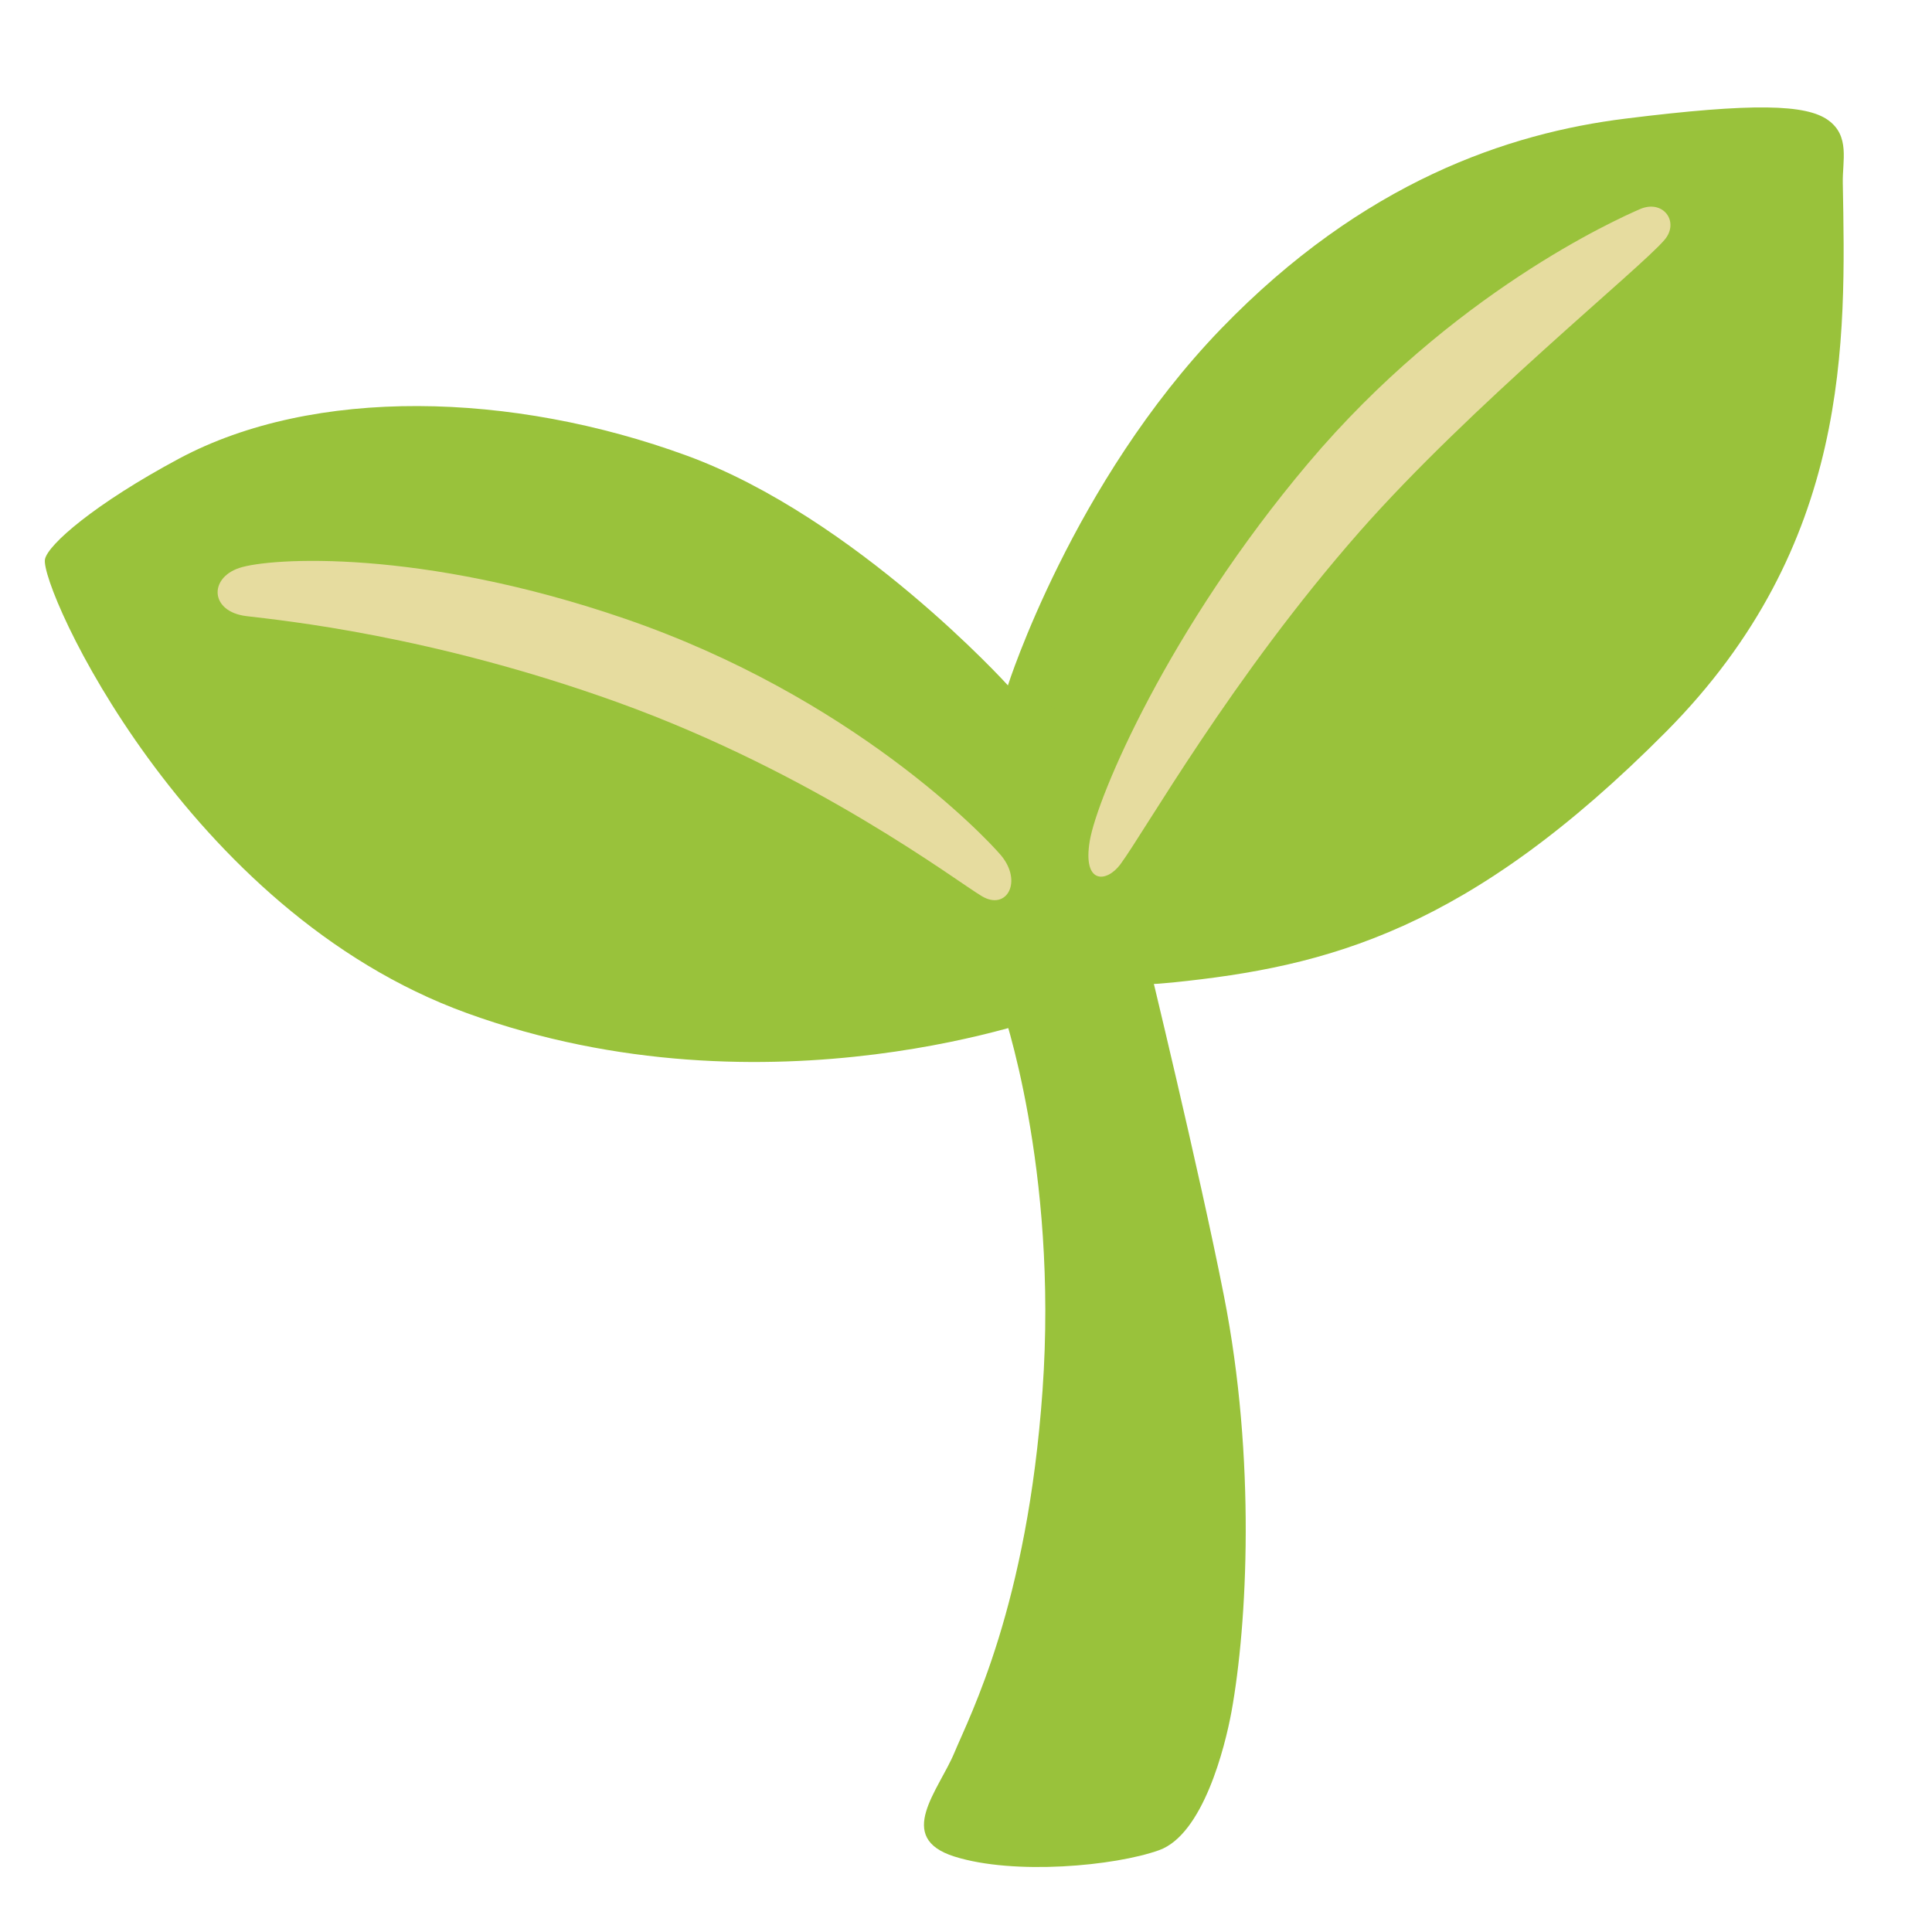
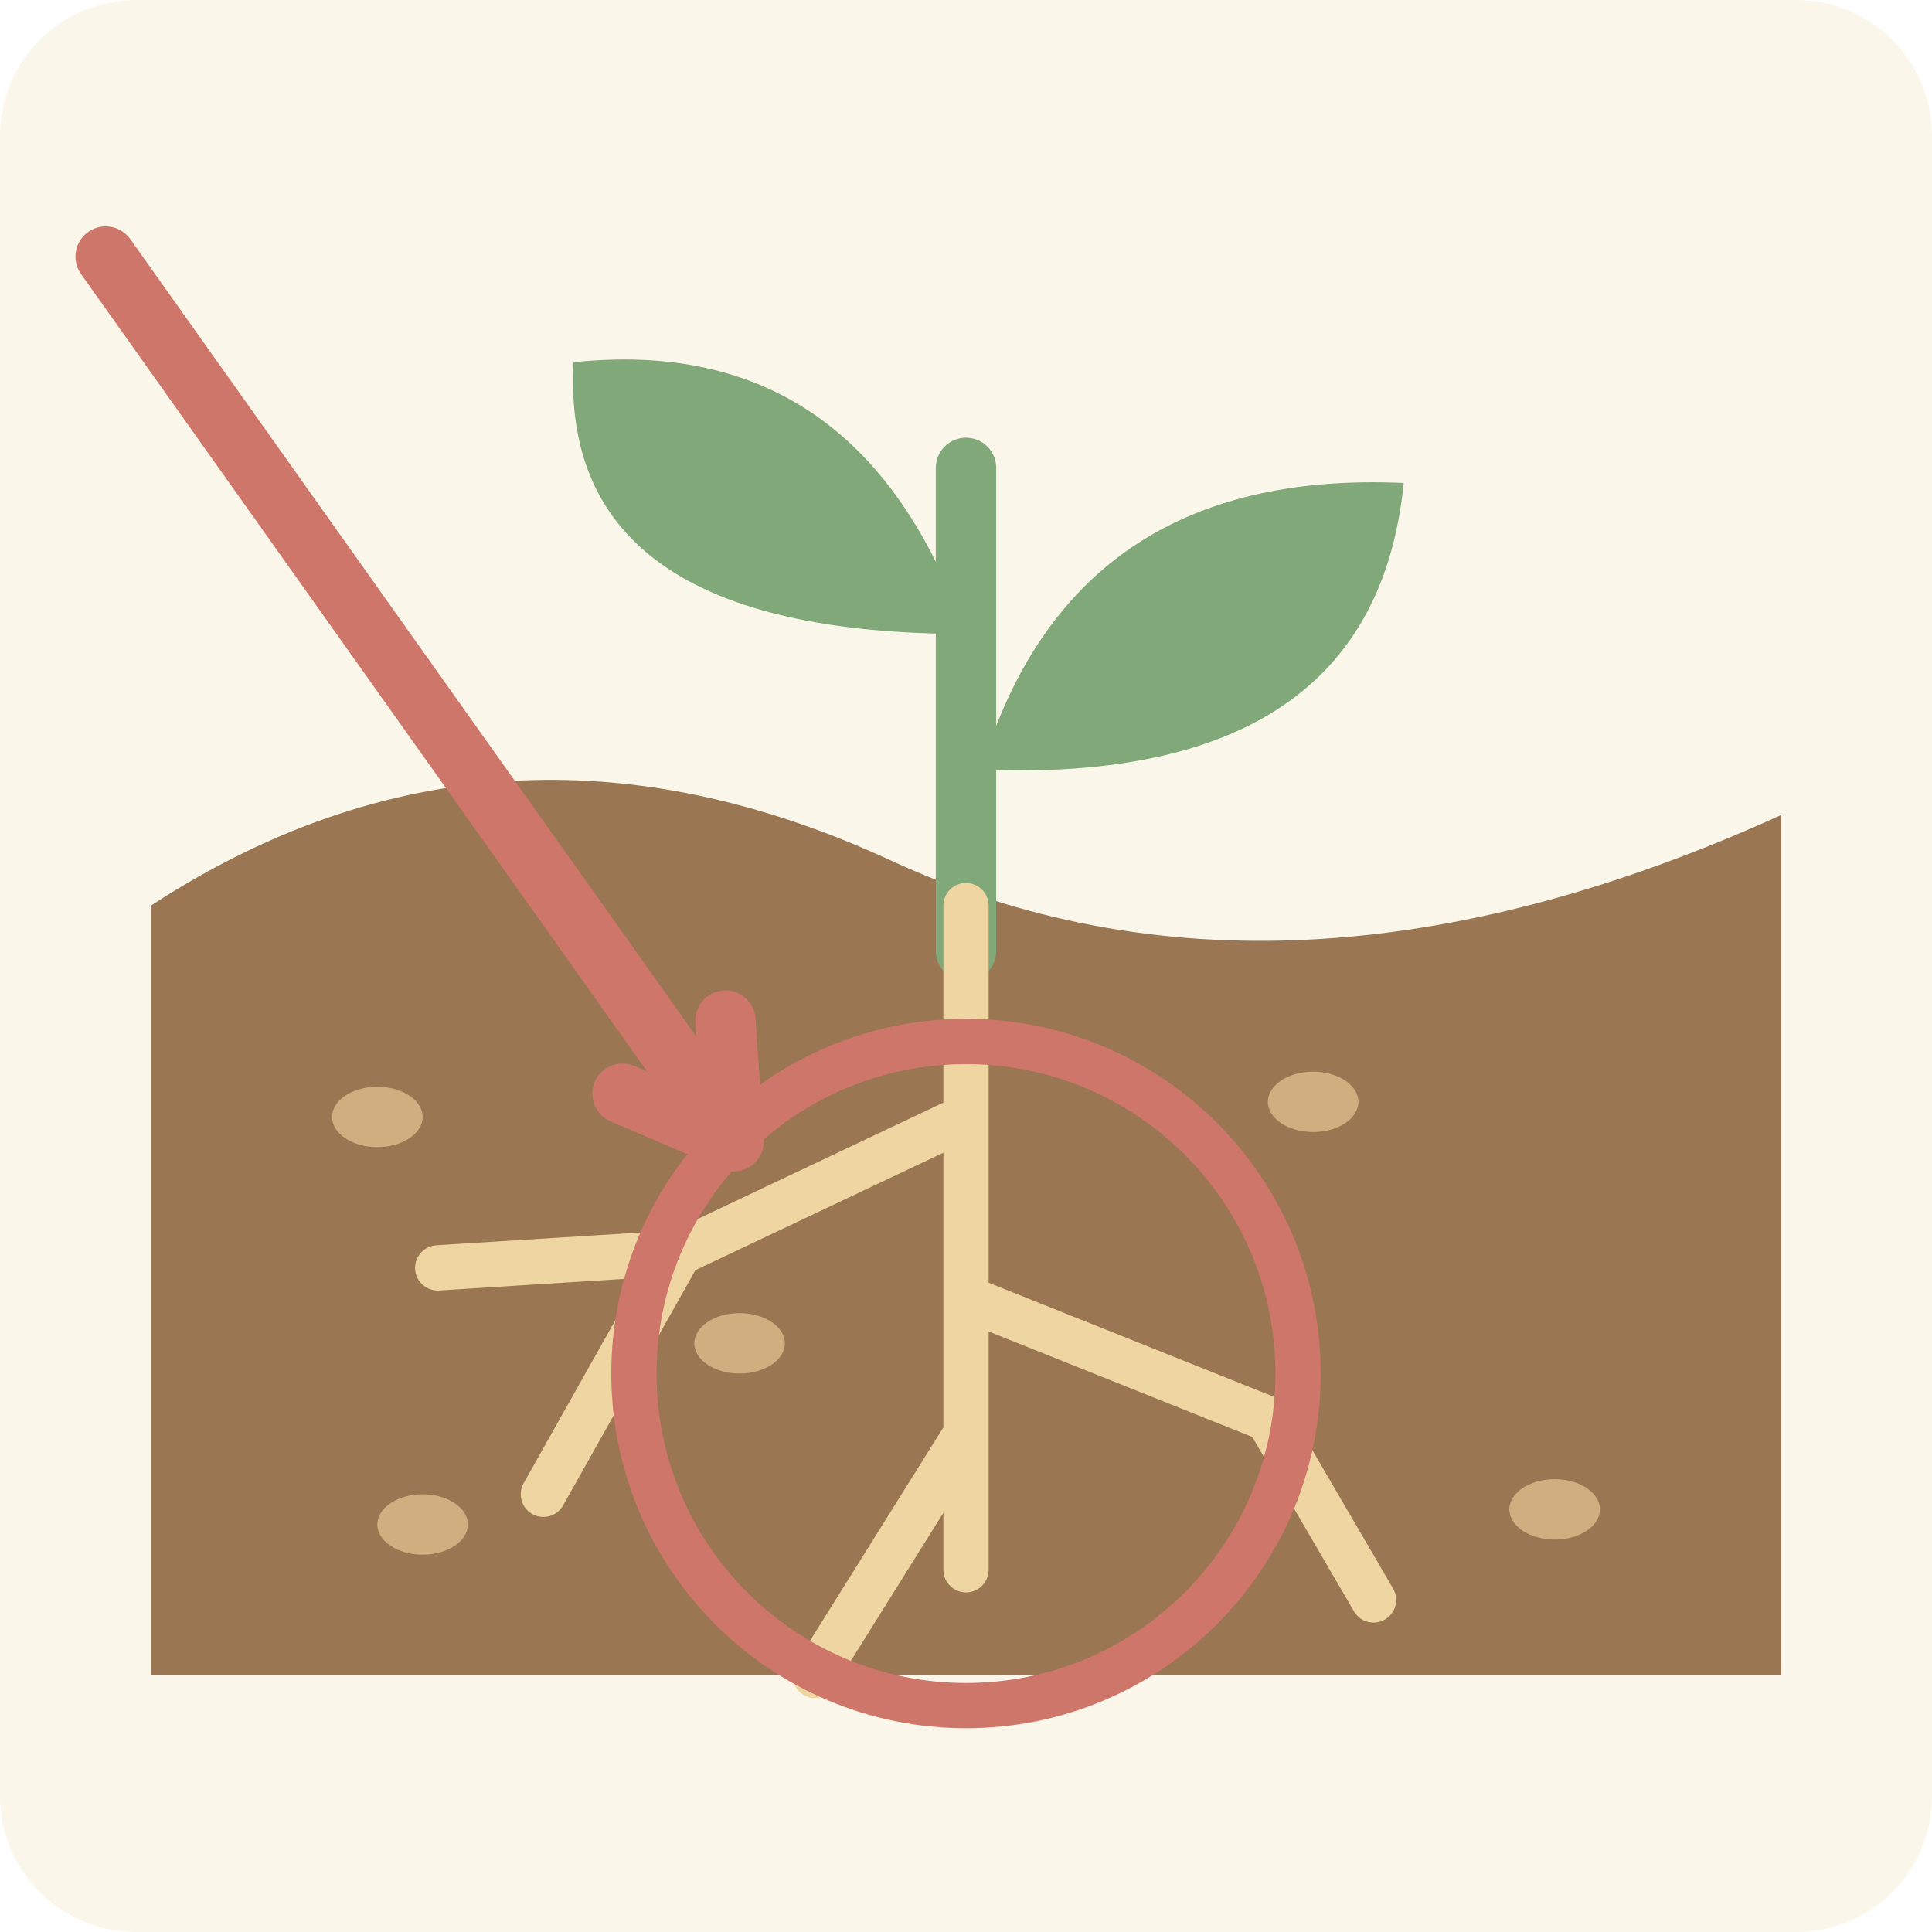
- <svg xmlns="http://www.w3.org/2000/svg" version="1.1" id="Layer_3" x="0px" y="0px" viewBox="0 0 128 128" style="enable-background:new 0 0 128 128;" xml:space="preserve">
-   <path style="fill:#99C23B;" d="M67.47,48.2l-1.11,18.48c0,0,3.76,10.64,2.71,25.45c-1.01,14.27-4.8,21.49-5.84,23.99  c-1.04,2.5-3.96,5.63,0,6.88s10.64,0.63,13.56-0.42c2.92-1.04,4.37-6.84,4.8-9.18c1.05-5.79,1.63-16.74-0.5-27.54  C79.46,77.56,76,63.33,76,63.33L67.47,48.2z" />
-   <path style="fill:#99C23B;" d="M66.78,45.4c0,0,4.28-13.43,14.12-23.62c9.43-9.76,19.06-12.96,26.78-13.92  c8.51-1.06,11.98-0.95,13.44,0.1s0.94,2.7,0.97,4.16c0.19,10.44,0.58,23.97-11.7,36.35C97.28,61.67,87.94,64.04,77.71,65.09  c-10.22,1.04-9.06-3.62-9.06-3.62L66.78,45.4z" />
-   <path style="fill:#99C23B;" d="M2.98,37.05c-0.37,1.83,9.29,23.31,27.95,30.07c20.09,7.29,39.03,0,39.03,0l1.56-19.34l-4.75-2.38  c0,0-10.07-11.11-21.26-15.21c-11.6-4.25-24.71-4.58-33.64,0.19C6.27,33.38,3.18,36.08,2.98,37.05z" />
-   <path style="fill:#E6DC9F;" d="M86.68,30.68c-9.3,11.02-13.99,22.13-14.48,25.03s1.12,2.78,2.03,1.55  c1.64-2.22,7.35-12.37,15.85-22.04c7.36-8.36,18.56-17.4,20.2-19.33c1.02-1.2-0.1-2.71-1.64-2.03  C107.1,14.53,96.19,19.41,86.68,30.68z" />
-   <path style="fill:#E6DC9F;" d="M41.43,41c-13.6-4.68-23.55-4.05-25.58-3.37c-2.03,0.68-1.93,2.9,0.48,3.19s12.24,1.27,24.56,5.7  c13.15,4.74,22.52,11.89,24.17,12.86c1.64,0.97,2.71-0.97,1.26-2.71C65.21,55.36,56.43,46.16,41.43,41z" />
+ <svg xmlns="http://www.w3.org/2000/svg" width="256" height="256" viewBox="0 0 128 128">
+   <rect x="0" y="0" width="128" height="128" rx="9" fill="#faf6e9" />
+   <path d="M10 60Q33 45 59 57T118 54V111H10Z" fill="#9b7652" stroke="none" stroke-width="4" stroke-linecap="round" stroke-linejoin="round" />
+   <ellipse cx="25" cy="74" rx="3" ry="2" fill="#d0ae80" />
+   <ellipse cx="49" cy="89" rx="3" ry="2" fill="#d0ae80" />
+   <ellipse cx="87" cy="73" rx="3" ry="2" fill="#d0ae80" />
+   <ellipse cx="103" cy="100" rx="3" ry="2" fill="#d0ae80" />
+   <ellipse cx="28" cy="101" rx="3" ry="2" fill="#d0ae80" />
+   <path d="M64 31L64 63" fill="none" stroke="#81a878" stroke-width="4" stroke-linecap="round" stroke-linejoin="round" />
+   <path d="M64 42Q37 42 38 24Q57 22 64 42M65 51Q91 52 93 32Q71 31 65 51Z" fill="#81a878" stroke="none" stroke-width="4" stroke-linecap="round" stroke-linejoin="round" />
+   <path d="M64 60V104M64 74L45 83L36 99M64 86L84 94L91 106M45 83L29 84M64 95L54 111" fill="none" stroke="#eed5a1" stroke-width="3" stroke-linecap="round" stroke-linejoin="round" />
+   <circle cx="64" cy="91" r="22" fill="none" stroke="#ce766a" stroke-width="3" />
+   <path d="M7 17L48.6 75.6" fill="none" stroke="#ce766a" stroke-width="4" stroke-linecap="round" stroke-linejoin="round" />
+   <path d="M41.242 72.459L48.6 75.6L48.062 67.618" fill="none" stroke="#ce766a" stroke-width="4" stroke-linecap="round" stroke-linejoin="round" />
</svg>
